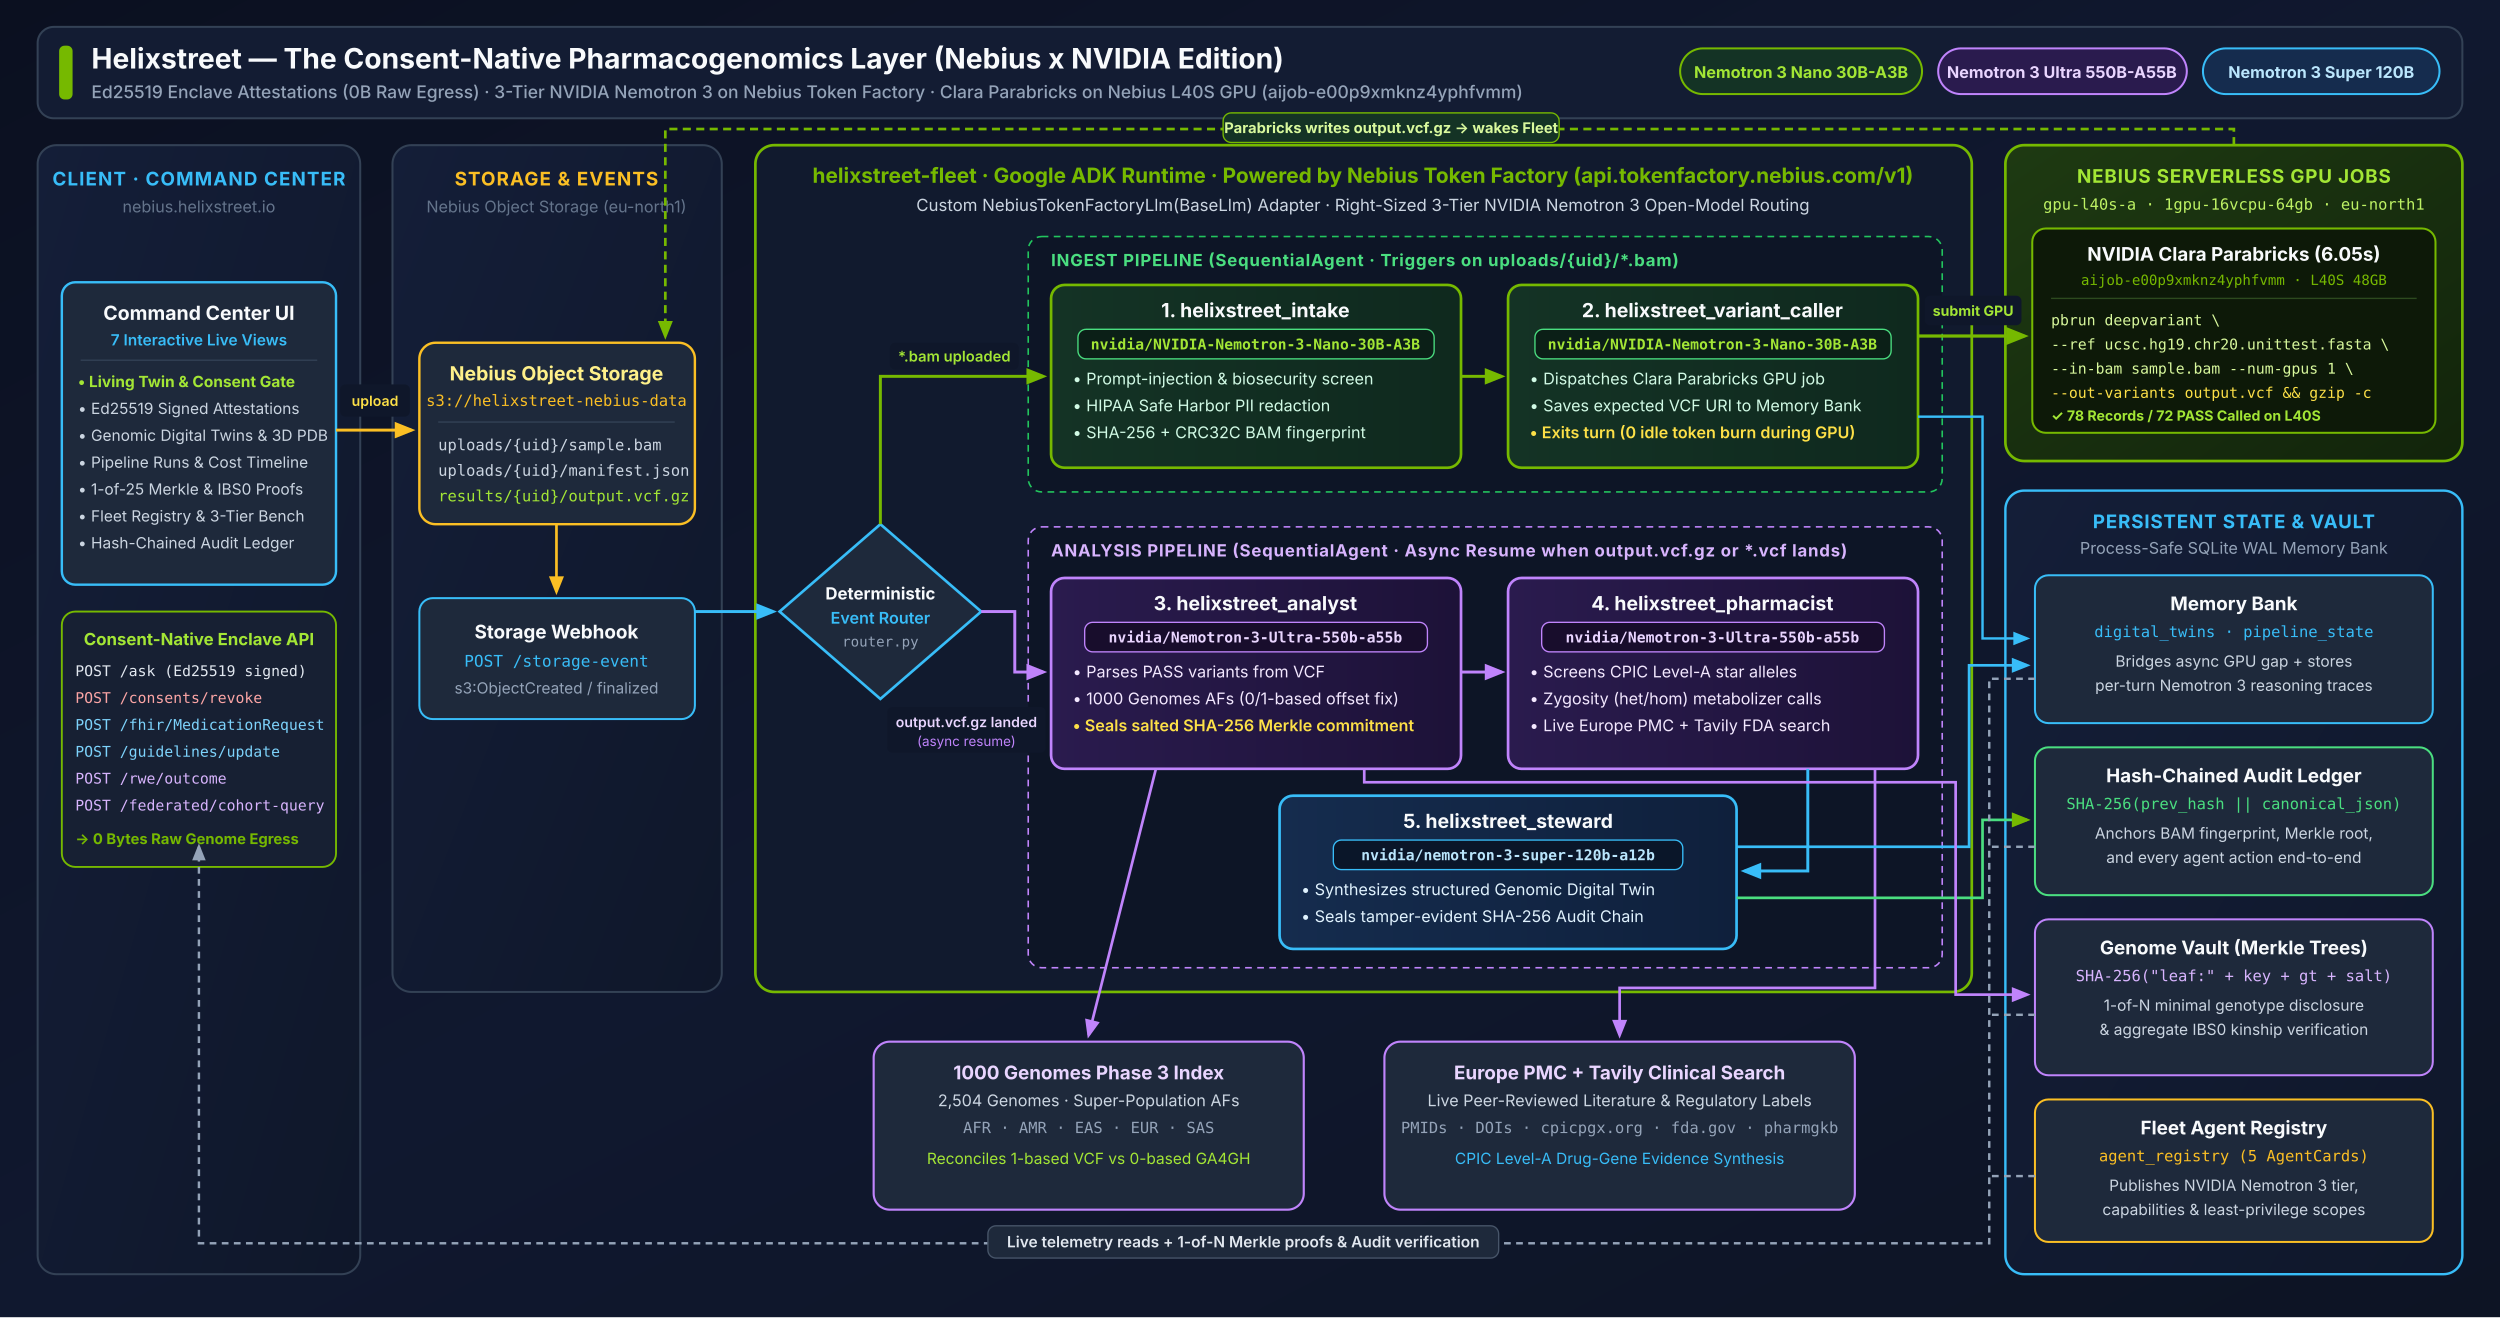
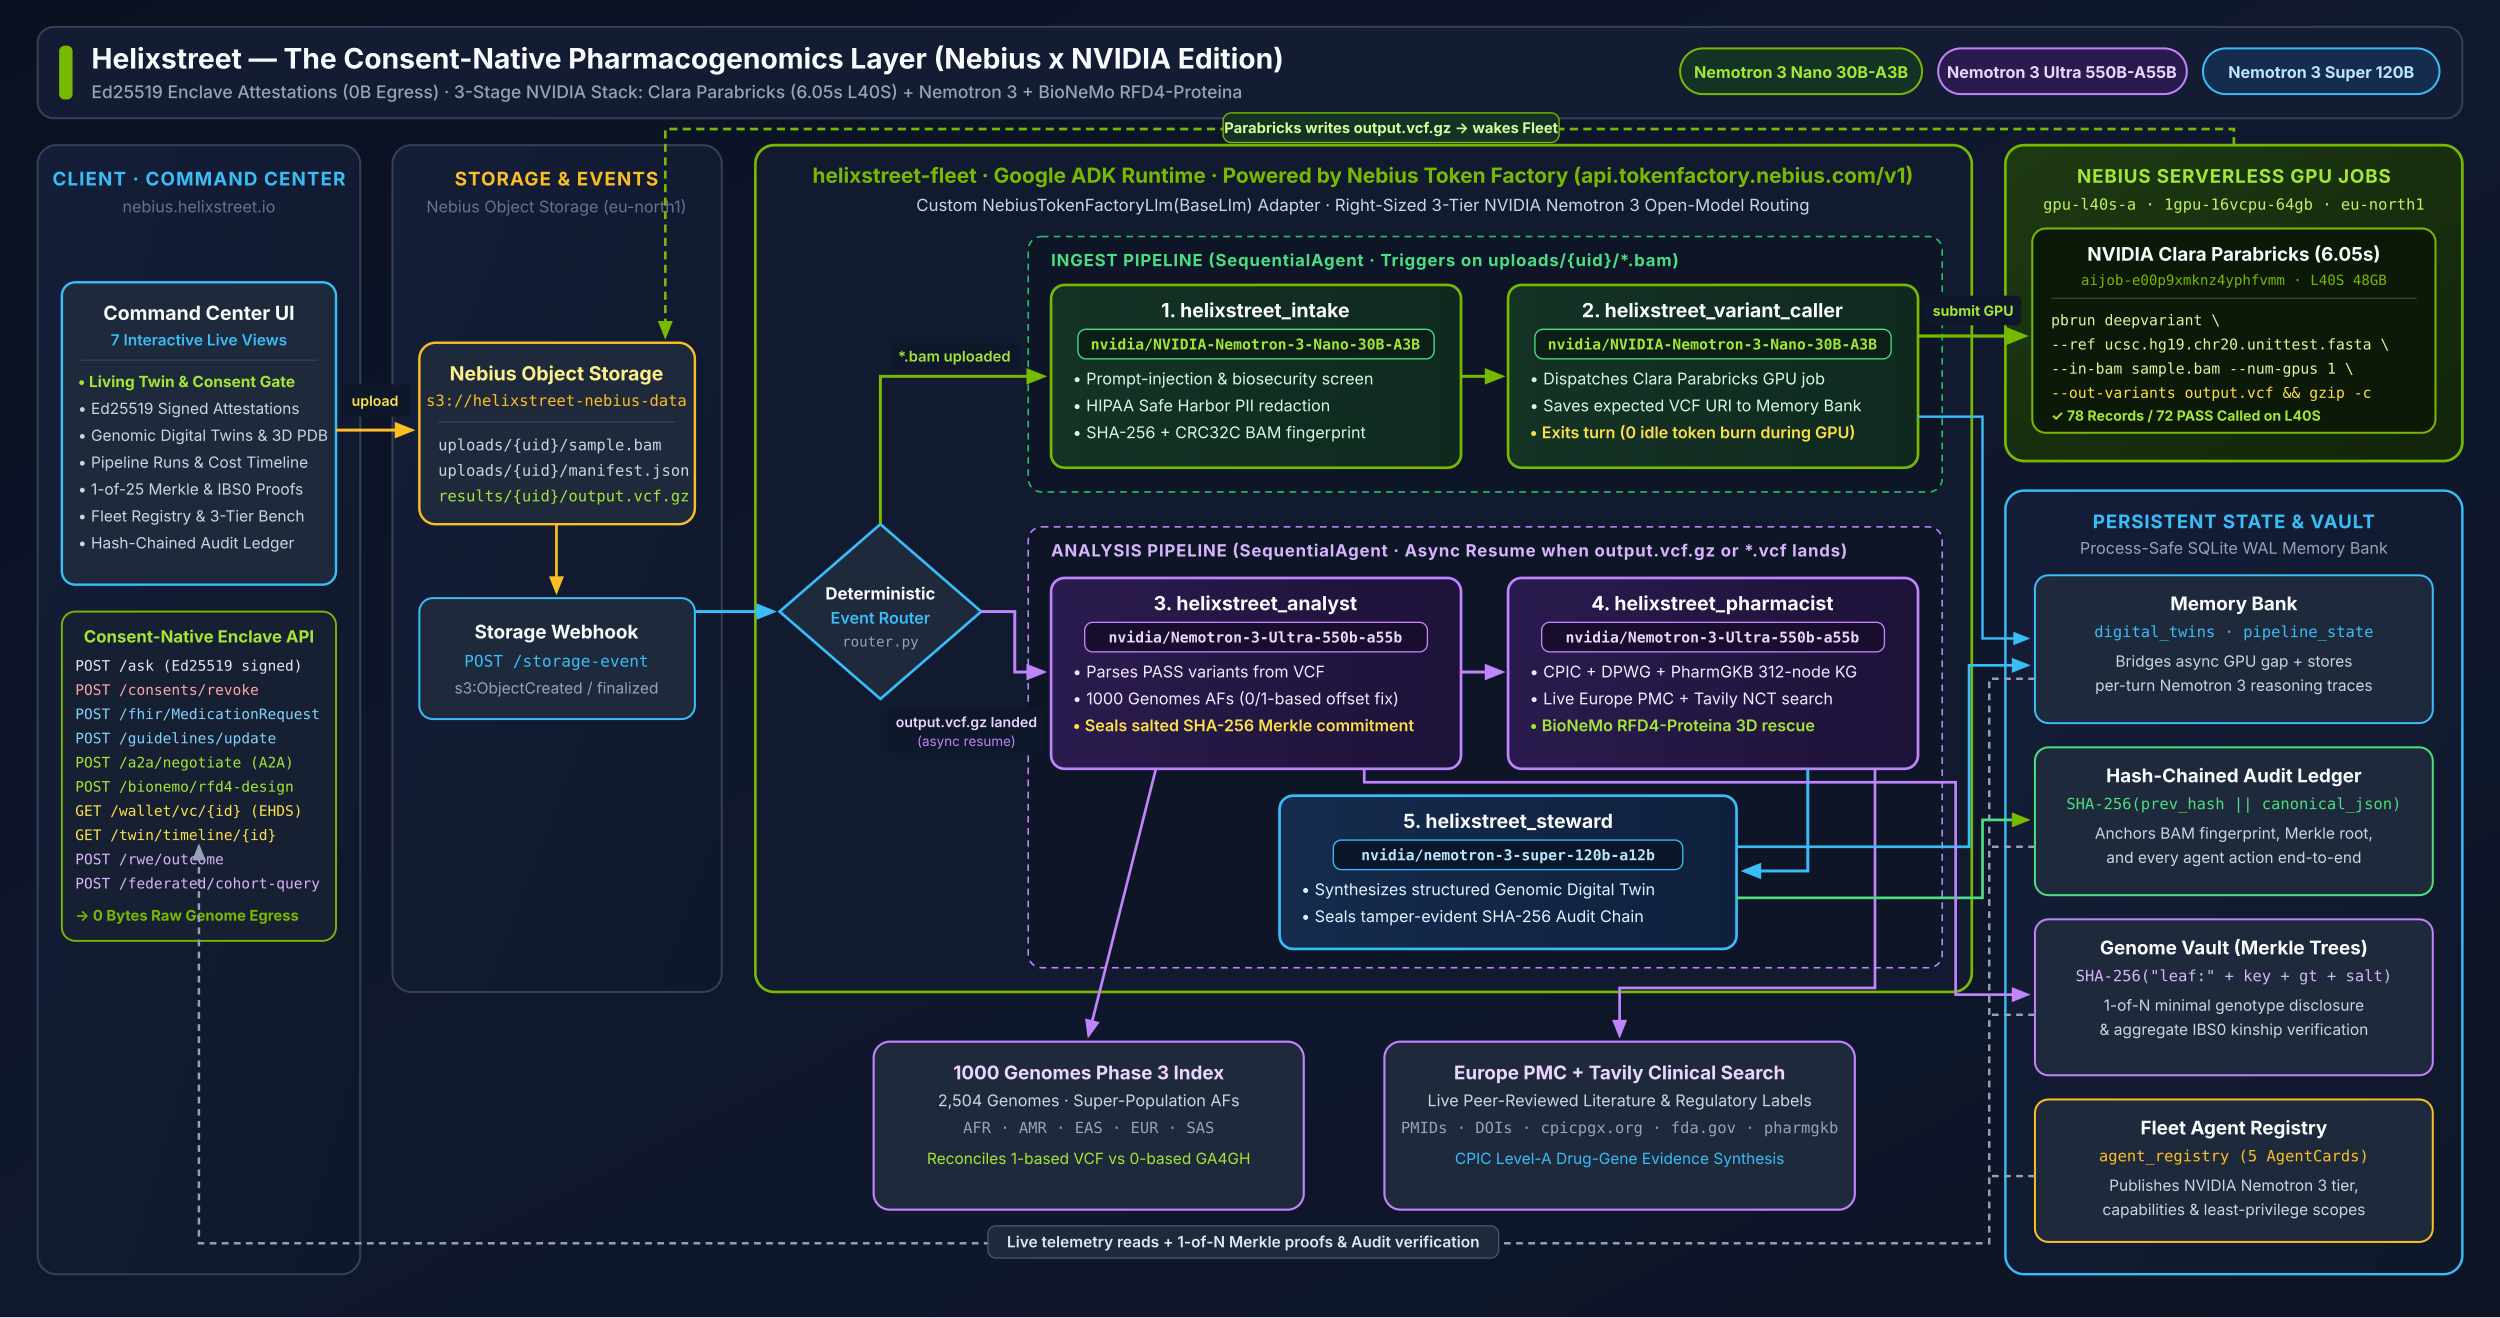
<svg xmlns="http://www.w3.org/2000/svg" viewBox="0 0 1860 980" width="1860" height="980" font-family="Inter, -apple-system, BlinkMacSystemFont, 'Segoe UI', Roboto, Helvetica, Arial, sans-serif">
  <defs>
    <linearGradient id="bgGrad" x1="0%" y1="0%" x2="100%" y2="100%">
      <stop offset="0%" stop-color="#0b1020" />
      <stop offset="50%" stop-color="#10182f" />
      <stop offset="100%" stop-color="#0d1424" />
    </linearGradient>
    <linearGradient id="nebiusBox" x1="0%" y1="0%" x2="100%" y2="100%">
      <stop offset="0%" stop-color="#141e38" />
      <stop offset="100%" stop-color="#0f172a" />
    </linearGradient>
    <linearGradient id="nanoGrad" x1="0%" y1="0%" x2="100%" y2="0%">
      <stop offset="0%" stop-color="#143325" />
      <stop offset="100%" stop-color="#0f291e" />
    </linearGradient>
    <linearGradient id="ultraGrad" x1="0%" y1="0%" x2="100%" y2="0%">
      <stop offset="0%" stop-color="#2a1b4e" />
      <stop offset="100%" stop-color="#1d1238" />
    </linearGradient>
    <linearGradient id="superGrad" x1="0%" y1="0%" x2="100%" y2="0%">
      <stop offset="0%" stop-color="#152c4e" />
      <stop offset="100%" stop-color="#0f203c" />
    </linearGradient>
    <linearGradient id="gpuGrad" x1="0%" y1="0%" x2="100%" y2="100%">
      <stop offset="0%" stop-color="#1e3a12" />
      <stop offset="100%" stop-color="#12240b" />
    </linearGradient>
    <marker id="arrowGreen" viewBox="0 0 10 10" refX="8" refY="5" markerWidth="7" markerHeight="7" orient="auto-start-reverse">
      <path d="M 0 1 L 10 5 L 0 9 z" fill="#76B900" />
    </marker>
    <marker id="arrowCyan" viewBox="0 0 10 10" refX="8" refY="5" markerWidth="7" markerHeight="7" orient="auto-start-reverse">
      <path d="M 0 1 L 10 5 L 0 9 z" fill="#38bdf8" />
    </marker>
    <marker id="arrowPurple" viewBox="0 0 10 10" refX="8" refY="5" markerWidth="7" markerHeight="7" orient="auto-start-reverse">
      <path d="M 0 1 L 10 5 L 0 9 z" fill="#c084fc" />
    </marker>
    <marker id="arrowSlate" viewBox="0 0 10 10" refX="8" refY="5" markerWidth="7" markerHeight="7" orient="auto-start-reverse">
      <path d="M 0 1 L 10 5 L 0 9 z" fill="#94a3b8" />
    </marker>
    <marker id="arrowAmber" viewBox="0 0 10 10" refX="8" refY="5" markerWidth="7" markerHeight="7" orient="auto-start-reverse">
      <path d="M 0 1 L 10 5 L 0 9 z" fill="#fbbf24" />
    </marker>
  </defs>
  <rect width="1860" height="980" fill="url(#bgGrad)" />
  <rect x="28" y="20" width="1804" height="68" rx="12" fill="#131c33" stroke="#334155" stroke-width="1.5" />
  <rect x="44" y="34" width="10" height="40" rx="4" fill="#76B900" />
  <text x="68" y="51" fill="#f8fafc" font-size="21" font-weight="700">Helixstreet — The Consent-Native Pharmacogenomics Layer (Nebius x NVIDIA Edition)</text>
-   <text x="68" y="73" fill="#94a3b8" font-size="13" font-weight="500">Ed25519 Enclave Attestations (0B Raw Egress) · 3-Tier NVIDIA Nemotron 3 on Nebius Token Factory · Clara Parabricks on Nebius L40S GPU (aijob-e00p9xmknz4yphfvmm)</text>
+   <text x="68" y="73" fill="#94a3b8" font-size="13" font-weight="500">Ed25519 Enclave Attestations (0B Egress) · 3-Stage NVIDIA Stack: Clara Parabricks (6.05s L40S) + Nemotron 3 + BioNeMo RFD4-Proteina</text>
  <rect x="1250" y="36" width="180" height="34" rx="17" fill="#143325" stroke="#76B900" stroke-width="1.5" />
  <text x="1340" y="58" fill="#a3e635" font-size="12" font-weight="700" text-anchor="middle">Nemotron 3 Nano 30B-A3B</text>
  <rect x="1442" y="36" width="185" height="34" rx="17" fill="#2a1b4e" stroke="#c084fc" stroke-width="1.5" />
  <text x="1534" y="58" fill="#e9d5ff" font-size="12" font-weight="700" text-anchor="middle">Nemotron 3 Ultra 550B-A55B</text>
  <rect x="1639" y="36" width="176" height="34" rx="17" fill="#152c4e" stroke="#38bdf8" stroke-width="1.5" />
  <text x="1727" y="58" fill="#bae6fd" font-size="12" font-weight="700" text-anchor="middle">Nemotron 3 Super 120B</text>
  <rect x="28" y="108" width="240" height="840" rx="14" fill="url(#nebiusBox)" stroke="#334155" stroke-width="1.5" />
  <text x="148" y="138" fill="#38bdf8" font-size="14" font-weight="700" text-anchor="middle" letter-spacing="0.8">CLIENT · COMMAND CENTER</text>
  <text x="148" y="158" fill="#64748b" font-size="12" text-anchor="middle">nebius.helixstreet.io</text>
  <rect x="46" y="210" width="204" height="225" rx="10" fill="#1e293b" stroke="#38bdf8" stroke-width="1.8" />
  <text x="148" y="238" fill="#f8fafc" font-size="14.5" font-weight="700" text-anchor="middle">Command Center UI</text>
  <text x="148" y="257" fill="#38bdf8" font-size="11.5" font-weight="600" text-anchor="middle">7 Interactive Live Views</text>
  <line x1="60" y1="268" x2="236" y2="268" stroke="#334155" stroke-width="1" />
  <text x="58" y="288" fill="#a3e635" font-size="11.5" font-weight="700">• Living Twin &amp; Consent Gate</text>
  <text x="58" y="308" fill="#cbd5e1" font-size="11.5">• Ed25519 Signed Attestations</text>
  <text x="58" y="328" fill="#cbd5e1" font-size="11.5">• Genomic Digital Twins &amp; 3D PDB</text>
  <text x="58" y="348" fill="#cbd5e1" font-size="11.5">• Pipeline Runs &amp; Cost Timeline</text>
  <text x="58" y="368" fill="#cbd5e1" font-size="11.5">• 1-of-25 Merkle &amp; IBS0 Proofs</text>
  <text x="58" y="388" fill="#cbd5e1" font-size="11.5">• Fleet Registry &amp; 3-Tier Bench</text>
  <text x="58" y="408" fill="#cbd5e1" font-size="11.5">• Hash-Chained Audit Ledger</text>
-   <rect x="46" y="455" width="204" height="190" rx="10" fill="#172033" stroke="#76B900" stroke-width="1.4" />
-   <text x="148" y="480" fill="#a3e635" font-size="12.5" font-weight="700" text-anchor="middle">Consent-Native Enclave API</text>
-   <text x="56" y="503" fill="#e2e8f0" font-size="11" font-family="monospace">POST /ask (Ed25519 signed)</text>
-   <text x="56" y="523" fill="#fca5a5" font-size="11" font-family="monospace">POST /consents/revoke</text>
-   <text x="56" y="543" fill="#7dd3fc" font-size="11" font-family="monospace">POST /fhir/MedicationRequest</text>
-   <text x="56" y="563" fill="#7dd3fc" font-size="11" font-family="monospace">POST /guidelines/update</text>
-   <text x="56" y="583" fill="#d8b4fe" font-size="11" font-family="monospace">POST /rwe/outcome</text>
-   <text x="56" y="603" fill="#d8b4fe" font-size="11" font-family="monospace">POST /federated/cohort-query</text>
-   <text x="56" y="628" fill="#76B900" font-size="11" font-weight="700">→ 0 Bytes Raw Genome Egress</text>
+   <rect x="46" y="455" width="204" height="245" rx="10" fill="#172033" stroke="#76B900" stroke-width="1.4" />
+   <text x="148" y="478" fill="#a3e635" font-size="12.5" font-weight="700" text-anchor="middle">Consent-Native Enclave API</text>
+   <text x="56" y="499" fill="#e2e8f0" font-size="10.8" font-family="monospace">POST /ask (Ed25519 signed)</text>
+   <text x="56" y="517" fill="#fca5a5" font-size="10.8" font-family="monospace">POST /consents/revoke</text>
+   <text x="56" y="535" fill="#7dd3fc" font-size="10.8" font-family="monospace">POST /fhir/MedicationRequest</text>
+   <text x="56" y="553" fill="#7dd3fc" font-size="10.8" font-family="monospace">POST /guidelines/update</text>
+   <text x="56" y="571" fill="#a3e635" font-size="10.8" font-family="monospace">POST /a2a/negotiate (A2A)</text>
+   <text x="56" y="589" fill="#a3e635" font-size="10.8" font-family="monospace">POST /bionemo/rfd4-design</text>
+   <text x="56" y="607" fill="#fde047" font-size="10.8" font-family="monospace">GET  /wallet/vc/{id} (EHDS)</text>
+   <text x="56" y="625" fill="#fde047" font-size="10.8" font-family="monospace">GET  /twin/timeline/{id}</text>
+   <text x="56" y="643" fill="#d8b4fe" font-size="10.8" font-family="monospace">POST /rwe/outcome</text>
+   <text x="56" y="661" fill="#d8b4fe" font-size="10.8" font-family="monospace">POST /federated/cohort-query</text>
+   <text x="56" y="685" fill="#76B900" font-size="11" font-weight="700">→ 0 Bytes Raw Genome Egress</text>
  <rect x="292" y="108" width="245" height="630" rx="14" fill="url(#nebiusBox)" stroke="#334155" stroke-width="1.5" />
  <text x="414" y="138" fill="#fbbf24" font-size="14" font-weight="700" text-anchor="middle" letter-spacing="0.8">STORAGE &amp; EVENTS</text>
  <text x="414" y="158" fill="#64748b" font-size="12" text-anchor="middle">Nebius Object Storage (eu-north1)</text>
  <rect x="312" y="255" width="205" height="135" rx="12" fill="#1e293b" stroke="#fbbf24" stroke-width="1.8" />
  <text x="414" y="283" fill="#fef08a" font-size="14.5" font-weight="700" text-anchor="middle">Nebius Object Storage</text>
  <text x="414" y="302" fill="#fbbf24" font-size="11.5" font-family="monospace" text-anchor="middle">s3://helixstreet-nebius-data</text>
  <line x1="326" y1="314" x2="502" y2="314" stroke="#334155" stroke-width="1" />
  <text x="326" y="335" fill="#cbd5e1" font-size="11.5" font-family="monospace">uploads/{uid}/sample.bam</text>
  <text x="326" y="354" fill="#cbd5e1" font-size="11.5" font-family="monospace">uploads/{uid}/manifest.json</text>
  <text x="326" y="373" fill="#a3e635" font-size="11.5" font-family="monospace">results/{uid}/output.vcf.gz</text>
  <rect x="312" y="445" width="205" height="90" rx="10" fill="#1e293b" stroke="#38bdf8" stroke-width="1.5" />
  <text x="414" y="475" fill="#f8fafc" font-size="14" font-weight="700" text-anchor="middle">Storage Webhook</text>
  <text x="414" y="496" fill="#38bdf8" font-size="12" font-family="monospace" text-anchor="middle">POST /storage-event</text>
  <text x="414" y="516" fill="#94a3b8" font-size="11.5" text-anchor="middle">s3:ObjectCreated / finalized</text>
  <path d="M 414 390 L 414 440" stroke="#fbbf24" stroke-width="2" fill="none" marker-end="url(#arrowAmber)" />
  <rect x="562" y="108" width="905" height="630" rx="14" fill="#111a2e" stroke="#76B900" stroke-width="2" />
  <text x="1014" y="136" fill="#76B900" font-size="15.5" font-weight="700" text-anchor="middle">helixstreet-fleet · Google ADK Runtime · Powered by Nebius Token Factory (api.tokenfactory.nebius.com/v1)</text>
  <text x="1014" y="157" fill="#cbd5e1" font-size="12.5" text-anchor="middle">Custom NebiusTokenFactoryLlm(BaseLlm) Adapter · Right-Sized 3-Tier NVIDIA Nemotron 3 Open-Model Routing</text>
  <polygon points="655,390 730,455 655,520 580,455" fill="#1e293b" stroke="#38bdf8" stroke-width="2" />
  <text x="655" y="446" fill="#f8fafc" font-size="12.5" font-weight="700" text-anchor="middle">Deterministic</text>
  <text x="655" y="464" fill="#38bdf8" font-size="12" font-weight="600" text-anchor="middle">Event Router</text>
  <text x="655" y="481" fill="#94a3b8" font-size="10.5" font-family="monospace" text-anchor="middle">router.py</text>
  <rect x="765" y="176" width="680" height="190" rx="10" fill="#0d1526" stroke="#22c55e" stroke-width="1.2" stroke-dasharray="5,4" />
  <text x="782" y="198" fill="#4ade80" font-size="12.5" font-weight="700" letter-spacing="0.6">INGEST PIPELINE (SequentialAgent · Triggers on uploads/{uid}/*.bam)</text>
  <rect x="782" y="212" width="305" height="136" rx="10" fill="url(#nanoGrad)" stroke="#76B900" stroke-width="2" />
  <text x="934" y="236" fill="#f8fafc" font-size="14.5" font-weight="700" text-anchor="middle">1. helixstreet_intake</text>
  <rect x="802" y="245" width="265" height="22" rx="6" fill="#0b1f17" stroke="#4ade80" stroke-width="1" />
  <text x="934" y="260" fill="#a3e635" font-size="11" font-family="monospace" font-weight="700" text-anchor="middle">nvidia/NVIDIA-Nemotron-3-Nano-30B-A3B</text>
  <text x="798" y="286" fill="#d1fae5" font-size="12">• Prompt-injection &amp; biosecurity screen</text>
  <text x="798" y="306" fill="#d1fae5" font-size="12">• HIPAA Safe Harbor PII redaction</text>
  <text x="798" y="326" fill="#d1fae5" font-size="12">• SHA-256 + CRC32C BAM fingerprint</text>
  <rect x="1122" y="212" width="305" height="136" rx="10" fill="url(#nanoGrad)" stroke="#76B900" stroke-width="2" />
  <text x="1274" y="236" fill="#f8fafc" font-size="14.5" font-weight="700" text-anchor="middle">2. helixstreet_variant_caller</text>
  <rect x="1142" y="245" width="265" height="22" rx="6" fill="#0b1f17" stroke="#4ade80" stroke-width="1" />
  <text x="1274" y="260" fill="#a3e635" font-size="11" font-family="monospace" font-weight="700" text-anchor="middle">nvidia/NVIDIA-Nemotron-3-Nano-30B-A3B</text>
  <text x="1138" y="286" fill="#d1fae5" font-size="12">• Dispatches Clara Parabricks GPU job</text>
  <text x="1138" y="306" fill="#d1fae5" font-size="12">• Saves expected VCF URI to Memory Bank</text>
  <text x="1138" y="326" fill="#fde047" font-size="12" font-weight="600">• Exits turn (0 idle token burn during GPU)</text>
  <path d="M 1087 280 L 1117 280" stroke="#76B900" stroke-width="2.2" fill="none" marker-end="url(#arrowGreen)" />
  <rect x="765" y="392" width="680" height="328" rx="10" fill="#0d1526" stroke="#c084fc" stroke-width="1.2" stroke-dasharray="5,4" />
  <text x="782" y="414" fill="#d8b4fe" font-size="12.5" font-weight="700" letter-spacing="0.6">ANALYSIS PIPELINE (SequentialAgent · Async Resume when output.vcf.gz or *.vcf lands)</text>
  <rect x="782" y="430" width="305" height="142" rx="10" fill="url(#ultraGrad)" stroke="#c084fc" stroke-width="2" />
  <text x="934" y="454" fill="#f8fafc" font-size="14.5" font-weight="700" text-anchor="middle">3. helixstreet_analyst</text>
  <rect x="807" y="463" width="255" height="22" rx="6" fill="#180d2c" stroke="#c084fc" stroke-width="1" />
  <text x="934" y="478" fill="#e9d5ff" font-size="11" font-family="monospace" font-weight="700" text-anchor="middle">nvidia/Nemotron-3-Ultra-550b-a55b</text>
  <text x="798" y="504" fill="#f3e8ff" font-size="12">• Parses PASS variants from VCF</text>
  <text x="798" y="524" fill="#f3e8ff" font-size="12">• 1000 Genomes AFs (0/1-based offset fix)</text>
  <text x="798" y="544" fill="#fde047" font-size="12" font-weight="600">• Seals salted SHA-256 Merkle commitment</text>
  <rect x="1122" y="430" width="305" height="142" rx="10" fill="url(#ultraGrad)" stroke="#c084fc" stroke-width="2" />
  <text x="1274" y="454" fill="#f8fafc" font-size="14.5" font-weight="700" text-anchor="middle">4. helixstreet_pharmacist</text>
  <rect x="1147" y="463" width="255" height="22" rx="6" fill="#180d2c" stroke="#c084fc" stroke-width="1" />
  <text x="1274" y="478" fill="#e9d5ff" font-size="11" font-family="monospace" font-weight="700" text-anchor="middle">nvidia/Nemotron-3-Ultra-550b-a55b</text>
-   <text x="1138" y="504" fill="#f3e8ff" font-size="12">• Screens CPIC Level-A star alleles</text>
-   <text x="1138" y="524" fill="#f3e8ff" font-size="12">• Zygosity (het/hom) metabolizer calls</text>
-   <text x="1138" y="544" fill="#f3e8ff" font-size="12">• Live Europe PMC + Tavily FDA search</text>
+   <text x="1138" y="504" fill="#f3e8ff" font-size="12">• CPIC + DPWG + PharmGKB 312-node KG</text>
+   <text x="1138" y="524" fill="#f3e8ff" font-size="12">• Live Europe PMC + Tavily NCT search</text>
+   <text x="1138" y="544" fill="#a3e635" font-size="12" font-weight="600">• BioNeMo RFD4-Proteina 3D rescue</text>
  <rect x="952" y="592" width="340" height="114" rx="10" fill="url(#superGrad)" stroke="#38bdf8" stroke-width="2" />
  <text x="1122" y="616" fill="#f8fafc" font-size="14.5" font-weight="700" text-anchor="middle">5. helixstreet_steward</text>
  <rect x="992" y="625" width="260" height="22" rx="6" fill="#0a1629" stroke="#38bdf8" stroke-width="1" />
  <text x="1122" y="640" fill="#bae6fd" font-size="11" font-family="monospace" font-weight="700" text-anchor="middle">nvidia/nemotron-3-super-120b-a12b</text>
  <text x="968" y="666" fill="#e0f2fe" font-size="12">• Synthesizes structured Genomic Digital Twin</text>
  <text x="968" y="686" fill="#e0f2fe" font-size="12">• Seals tamper-evident SHA-256 Audit Chain</text>
  <path d="M 1087 500 L 1117 500" stroke="#c084fc" stroke-width="2.2" fill="none" marker-end="url(#arrowPurple)" />
  <path d="M 1345 572 L 1345 648 L 1298 648" stroke="#38bdf8" stroke-width="2.2" fill="none" marker-end="url(#arrowCyan)" />
  <rect x="650" y="775" width="320" height="125" rx="12" fill="#1e293b" stroke="#c084fc" stroke-width="1.6" />
  <text x="810" y="803" fill="#e9d5ff" font-size="14" font-weight="700" text-anchor="middle">1000 Genomes Phase 3 Index</text>
  <text x="810" y="823" fill="#cbd5e1" font-size="12" text-anchor="middle">2,504 Genomes · Super-Population AFs</text>
  <text x="810" y="843" fill="#94a3b8" font-size="11.5" font-family="monospace" text-anchor="middle">AFR · AMR · EAS · EUR · SAS</text>
  <text x="810" y="866" fill="#a3e635" font-size="11.5" text-anchor="middle">Reconciles 1-based VCF vs 0-based GA4GH</text>
  <rect x="1030" y="775" width="350" height="125" rx="12" fill="#1e293b" stroke="#c084fc" stroke-width="1.6" />
  <text x="1205" y="803" fill="#e9d5ff" font-size="14" font-weight="700" text-anchor="middle">Europe PMC + Tavily Clinical Search</text>
  <text x="1205" y="823" fill="#cbd5e1" font-size="12" text-anchor="middle">Live Peer-Reviewed Literature &amp; Regulatory Labels</text>
  <text x="1205" y="843" fill="#94a3b8" font-size="11.5" font-family="monospace" text-anchor="middle">PMIDs · DOIs · cpicpgx.org · fda.gov · pharmgkb</text>
  <text x="1205" y="866" fill="#38bdf8" font-size="11.5" text-anchor="middle">CPIC Level-A Drug-Gene Evidence Synthesis</text>
  <rect x="1492" y="108" width="340" height="235" rx="14" fill="url(#gpuGrad)" stroke="#76B900" stroke-width="2" />
  <text x="1662" y="136" fill="#a3e635" font-size="14" font-weight="700" text-anchor="middle" letter-spacing="0.6">NEBIUS SERVERLESS GPU JOBS</text>
  <text x="1662" y="156" fill="#bef264" font-size="11.5" font-family="monospace" text-anchor="middle">gpu-l40s-a · 1gpu-16vcpu-64gb · eu-north1</text>
  <rect x="1512" y="170" width="300" height="152" rx="10" fill="#0d1908" stroke="#76B900" stroke-width="1.5" />
  <text x="1662" y="194" fill="#f8fafc" font-size="14" font-weight="700" text-anchor="middle">NVIDIA Clara Parabricks (6.05s)</text>
  <text x="1662" y="212" fill="#76B900" font-size="10.5" font-family="monospace" text-anchor="middle">aijob-e00p9xmknz4yphfvmm · L40S 48GB</text>
  <line x1="1526" y1="222" x2="1798" y2="222" stroke="#2d4a1e" stroke-width="1" />
  <text x="1526" y="242" fill="#d9f99d" font-size="11" font-family="monospace">pbrun deepvariant \</text>
  <text x="1526" y="260" fill="#d9f99d" font-size="11" font-family="monospace">  --ref ucsc.hg19.chr20.unittest.fasta \</text>
  <text x="1526" y="278" fill="#d9f99d" font-size="11" font-family="monospace">  --in-bam sample.bam --num-gpus 1 \</text>
  <text x="1526" y="296" fill="#fde047" font-size="11" font-family="monospace">  --out-variants output.vcf &amp;&amp; gzip -c</text>
  <text x="1526" y="313" fill="#a3e635" font-size="10.5" font-weight="700">✓ 78 Records / 72 PASS Called on L40S</text>
  <rect x="1492" y="365" width="340" height="583" rx="14" fill="url(#nebiusBox)" stroke="#38bdf8" stroke-width="1.8" />
  <text x="1662" y="393" fill="#38bdf8" font-size="14" font-weight="700" text-anchor="middle" letter-spacing="0.6">PERSISTENT STATE &amp; VAULT</text>
  <text x="1662" y="412" fill="#94a3b8" font-size="12" text-anchor="middle">Process-Safe SQLite WAL Memory Bank</text>
  <rect x="1514" y="428" width="296" height="110" rx="10" fill="#1e293b" stroke="#38bdf8" stroke-width="1.5" />
  <text x="1662" y="454" fill="#f8fafc" font-size="14" font-weight="700" text-anchor="middle">Memory Bank</text>
  <text x="1662" y="474" fill="#38bdf8" font-size="11.5" font-family="monospace" text-anchor="middle">digital_twins · pipeline_state</text>
  <text x="1662" y="496" fill="#cbd5e1" font-size="11.5" text-anchor="middle">Bridges async GPU gap + stores</text>
  <text x="1662" y="514" fill="#cbd5e1" font-size="11.5" text-anchor="middle">per-turn Nemotron 3 reasoning traces</text>
  <rect x="1514" y="556" width="296" height="110" rx="10" fill="#1e293b" stroke="#4ade80" stroke-width="1.5" />
  <text x="1662" y="582" fill="#f8fafc" font-size="14" font-weight="700" text-anchor="middle">Hash-Chained Audit Ledger</text>
  <text x="1662" y="602" fill="#4ade80" font-size="11.5" font-family="monospace" text-anchor="middle">SHA-256(prev_hash || canonical_json)</text>
  <text x="1662" y="624" fill="#cbd5e1" font-size="11.5" text-anchor="middle">Anchors BAM fingerprint, Merkle root,</text>
  <text x="1662" y="642" fill="#cbd5e1" font-size="11.5" text-anchor="middle">and every agent action end-to-end</text>
  <rect x="1514" y="684" width="296" height="116" rx="10" fill="#1e293b" stroke="#c084fc" stroke-width="1.5" />
  <text x="1662" y="710" fill="#f8fafc" font-size="14" font-weight="700" text-anchor="middle">Genome Vault (Merkle Trees)</text>
  <text x="1662" y="730" fill="#d8b4fe" font-size="11.5" font-family="monospace" text-anchor="middle">SHA-256("leaf:" + key + gt + salt)</text>
  <text x="1662" y="752" fill="#cbd5e1" font-size="11.5" text-anchor="middle">1-of-N minimal genotype disclosure</text>
  <text x="1662" y="770" fill="#cbd5e1" font-size="11.5" text-anchor="middle">&amp; aggregate IBS0 kinship verification</text>
  <rect x="1514" y="818" width="296" height="106" rx="10" fill="#1e293b" stroke="#fbbf24" stroke-width="1.5" />
  <text x="1662" y="844" fill="#f8fafc" font-size="14" font-weight="700" text-anchor="middle">Fleet Agent Registry</text>
  <text x="1662" y="864" fill="#fbbf24" font-size="11.5" font-family="monospace" text-anchor="middle">agent_registry (5 AgentCards)</text>
  <text x="1662" y="886" fill="#cbd5e1" font-size="11.5" text-anchor="middle">Publishes NVIDIA Nemotron 3 tier,</text>
  <text x="1662" y="904" fill="#cbd5e1" font-size="11.5" text-anchor="middle">capabilities &amp; least-privilege scopes</text>
  <path d="M 250 320 L 306 320" stroke="#fbbf24" stroke-width="2.2" fill="none" marker-end="url(#arrowAmber)" />
  <rect x="253" y="286" width="52" height="24" rx="4" fill="#0f172a" />
  <text x="279" y="302" fill="#fde047" font-size="10.5" font-weight="600" text-anchor="middle">upload</text>
  <path d="M 517 455 L 575 455" stroke="#38bdf8" stroke-width="2.2" fill="none" marker-end="url(#arrowCyan)" />
  <path d="M 655 390 L 655 280 L 776 280" stroke="#76B900" stroke-width="2.2" fill="none" marker-end="url(#arrowGreen)" />
  <rect x="662" y="255" width="96" height="20" rx="4" fill="#0f172a" />
  <text x="710" y="269" fill="#a3e635" font-size="11" font-weight="600" text-anchor="middle">*.bam uploaded</text>
  <path d="M 730 455 L 755 455 L 755 500 L 776 500" stroke="#c084fc" stroke-width="2.2" fill="none" marker-end="url(#arrowPurple)" />
  <rect x="660" y="526" width="118" height="34" rx="4" fill="#0f172a" />
  <text x="719" y="541" fill="#e9d5ff" font-size="10.5" font-weight="600" text-anchor="middle">output.vcf.gz landed</text>
  <text x="719" y="555" fill="#c084fc" font-size="10" text-anchor="middle">(async resume)</text>
  <path d="M 1427 250 L 1506 250" stroke="#76B900" stroke-width="2.4" fill="none" marker-end="url(#arrowGreen)" />
  <rect x="1432" y="220" width="72" height="22" rx="4" fill="#0f172a" />
  <text x="1468" y="235" fill="#a3e635" font-size="10.5" font-weight="700" text-anchor="middle">submit GPU</text>
  <path d="M 1662 108 L 1662 96 L 495 96 L 495 250" stroke="#76B900" stroke-width="2" stroke-dasharray="6,4" fill="none" marker-end="url(#arrowGreen)" />
  <rect x="910" y="84" width="250" height="22" rx="6" fill="#143325" stroke="#76B900" stroke-width="1" />
  <text x="1035" y="99" fill="#d9f99d" font-size="11" font-weight="700" text-anchor="middle">Parabricks writes output.vcf.gz → wakes Fleet</text>
  <path d="M 860 572 L 810 770" stroke="#c084fc" stroke-width="2" fill="none" marker-end="url(#arrowPurple)" />
  <path d="M 1395 572 L 1395 735 L 1205 735 L 1205 770" stroke="#c084fc" stroke-width="2" fill="none" marker-end="url(#arrowPurple)" />
  <path d="M 1427 310 L 1475 310 L 1475 475 L 1508 475" stroke="#38bdf8" stroke-width="1.8" fill="none" marker-end="url(#arrowCyan)" />
  <path d="M 1292 630 L 1465 630 L 1465 495 L 1508 495" stroke="#38bdf8" stroke-width="2" fill="none" marker-end="url(#arrowCyan)" />
  <path d="M 1292 668 L 1475 668 L 1475 610 L 1508 610" stroke="#4ade80" stroke-width="2" fill="none" marker-end="url(#arrowGreen)" />
  <path d="M 1015 572 L 1015 582 L 1455 582 L 1455 740 L 1508 740" stroke="#c084fc" stroke-width="2" fill="none" marker-end="url(#arrowPurple)" />
  <path d="M 1514 505 L 1480 505 L 1480 925 L 148 925 L 148 630" stroke="#94a3b8" stroke-width="1.8" stroke-dasharray="5,4" fill="none" marker-end="url(#arrowSlate)" />
  <path d="M 1514 630 L 1480 630" stroke="#94a3b8" stroke-width="1.8" stroke-dasharray="5,4" fill="none" />
  <path d="M 1514 755 L 1480 755" stroke="#94a3b8" stroke-width="1.8" stroke-dasharray="5,4" fill="none" />
  <path d="M 1514 875 L 1480 875" stroke="#94a3b8" stroke-width="1.8" stroke-dasharray="5,4" fill="none" />
  <rect x="735" y="912" width="380" height="24" rx="6" fill="#1e293b" stroke="#475569" stroke-width="1" />
  <text x="925" y="928" fill="#e2e8f0" font-size="11.5" font-weight="600" text-anchor="middle">Live telemetry reads + 1-of-N Merkle proofs &amp; Audit verification</text>
</svg>
